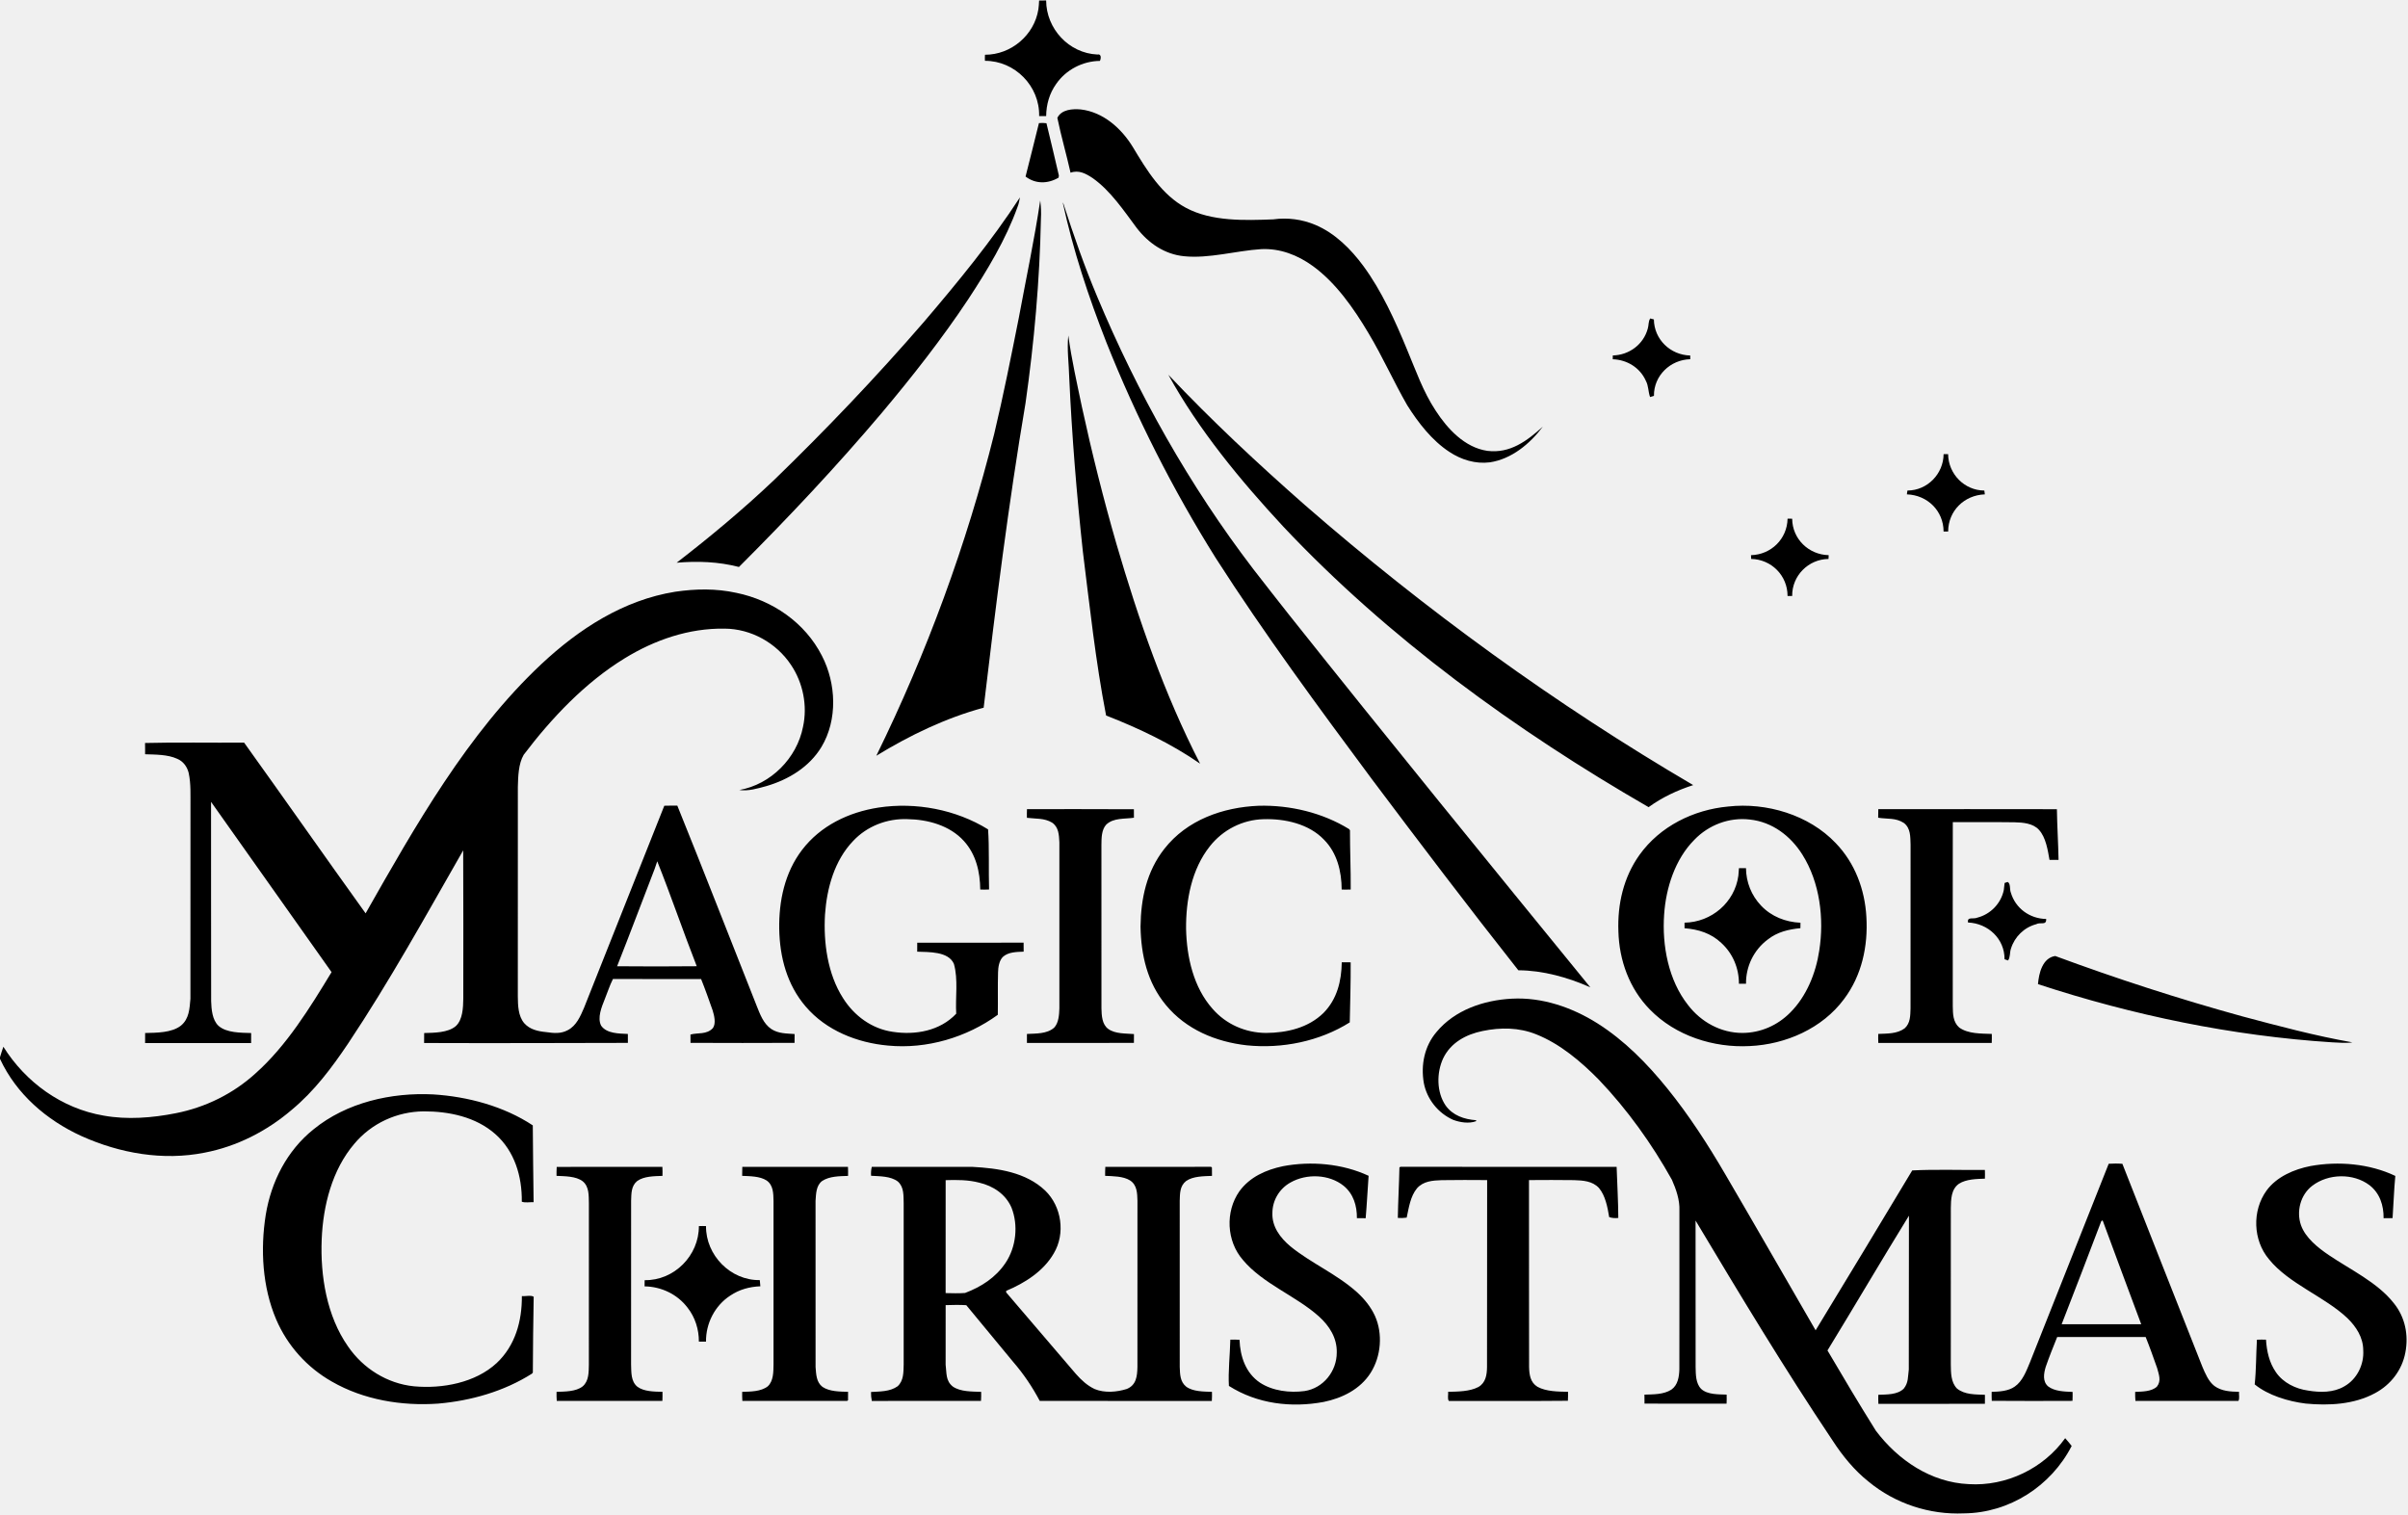
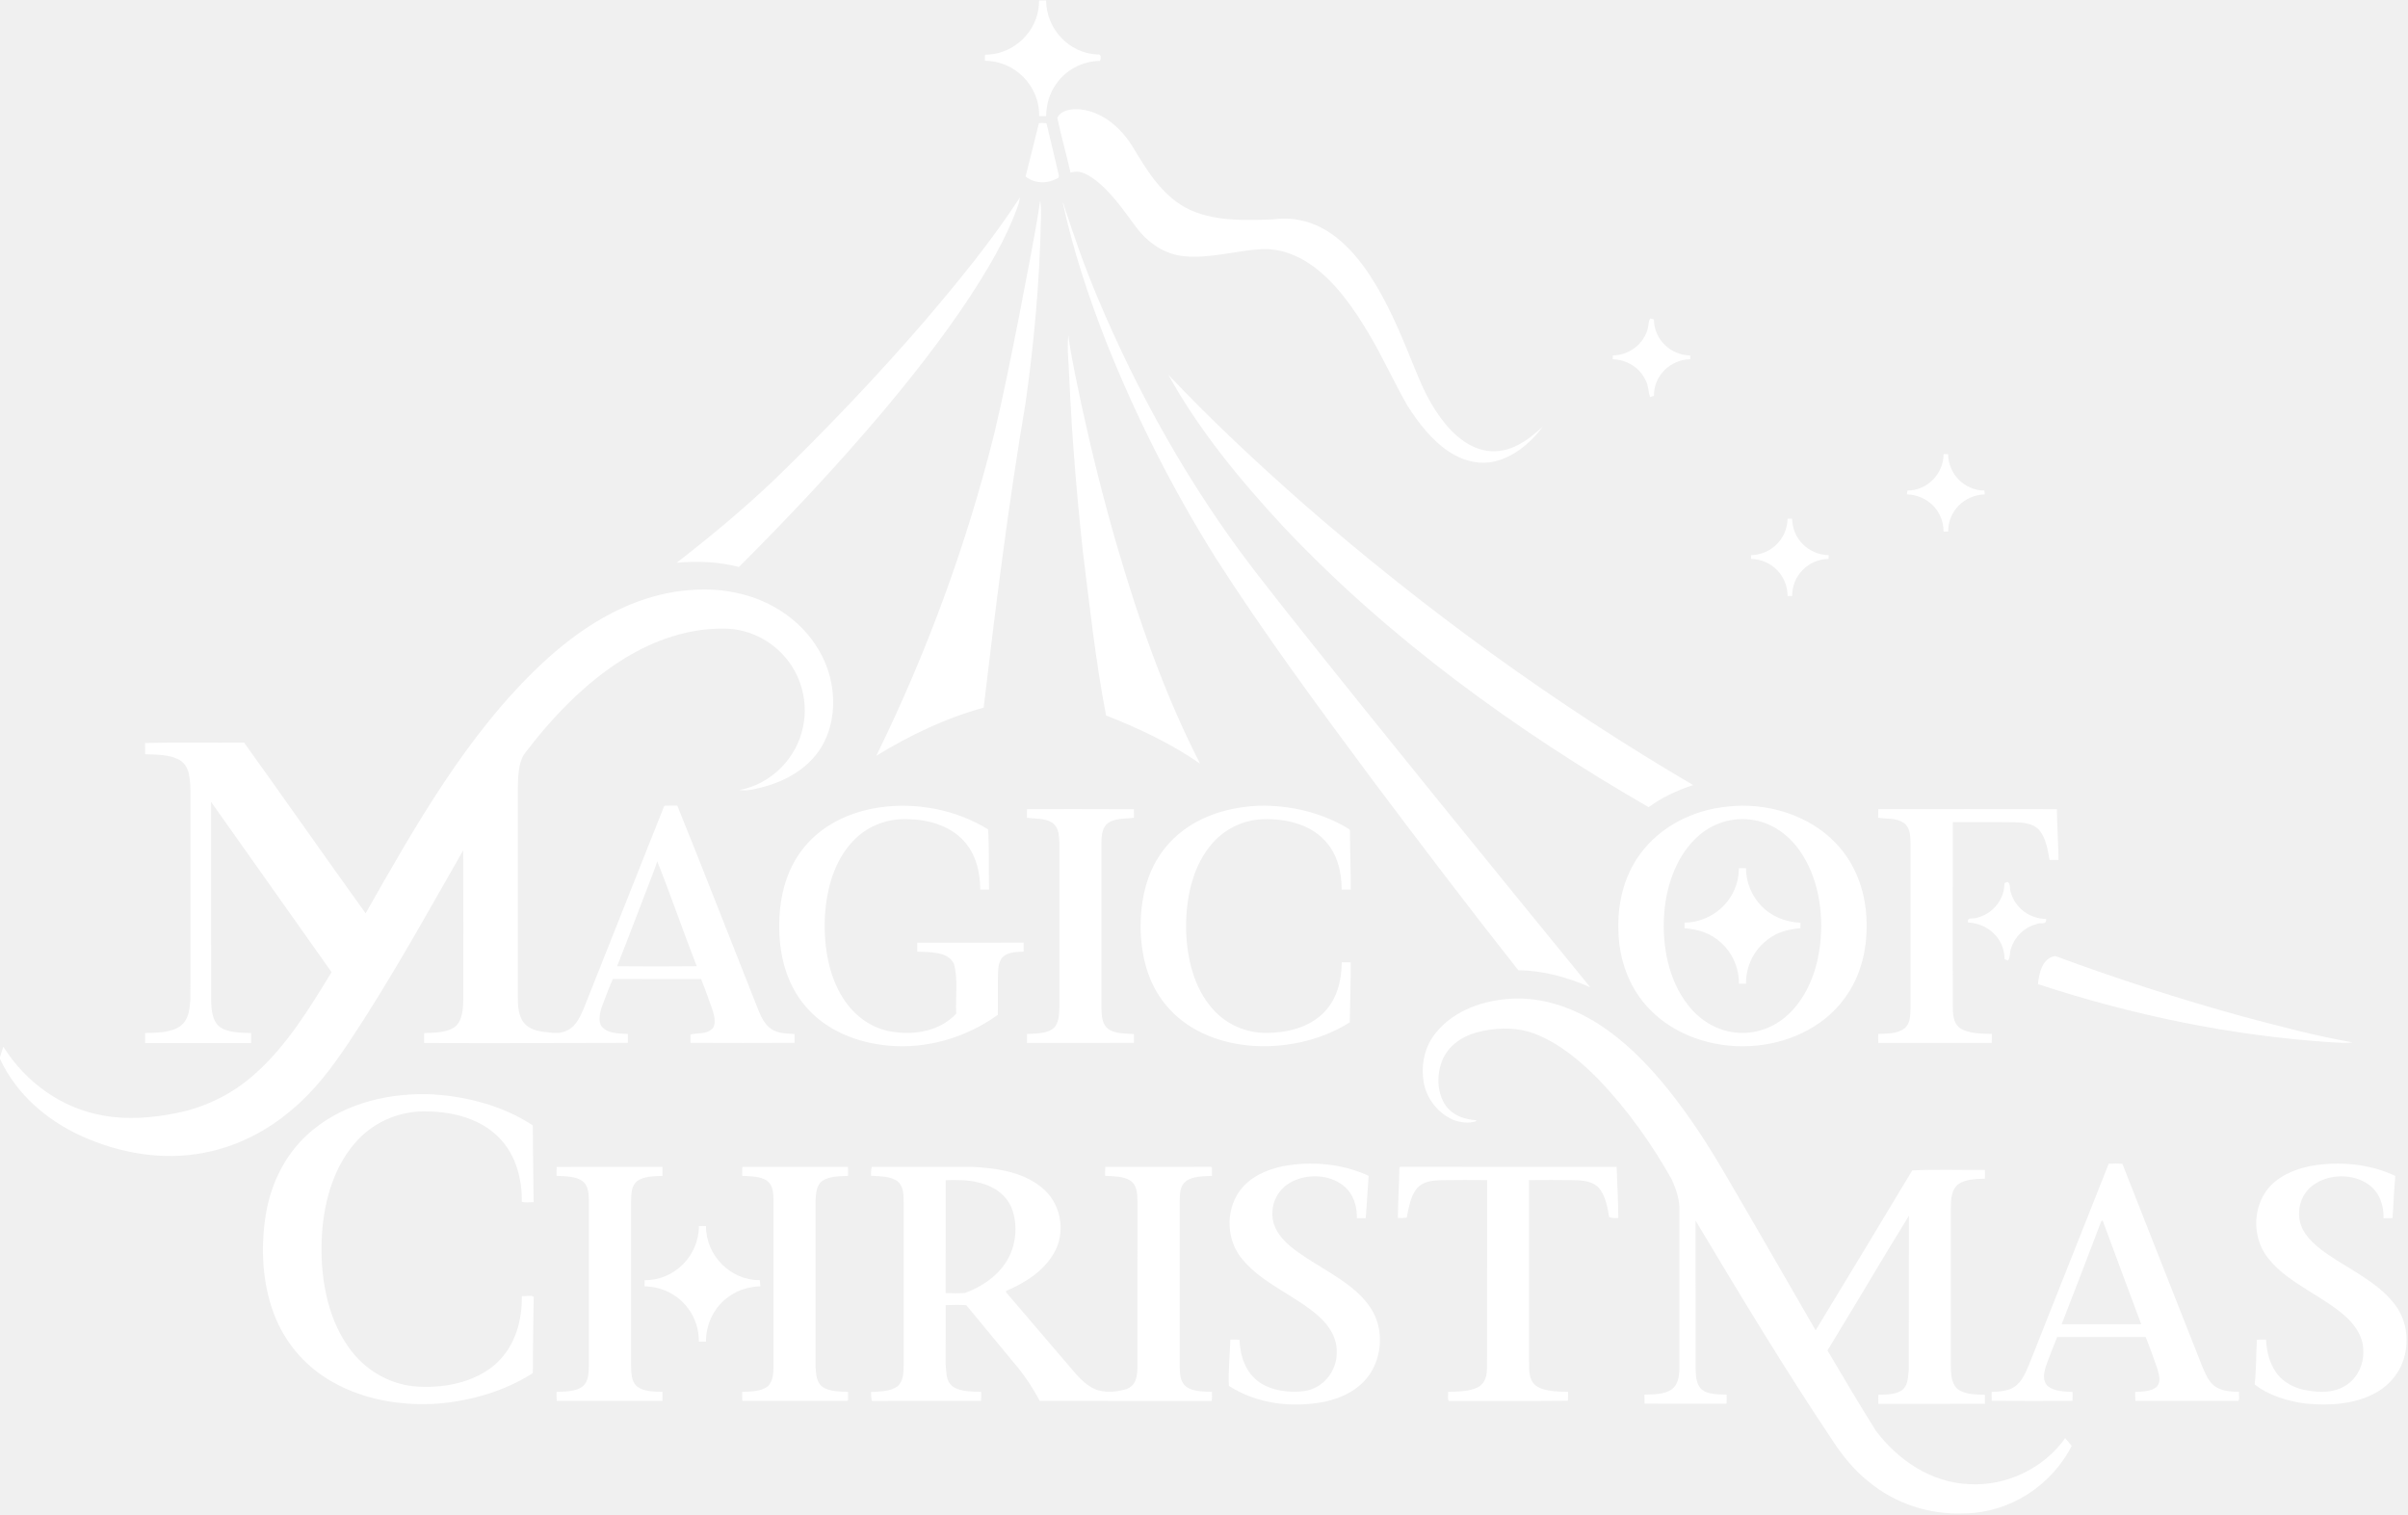
- <svg xmlns="http://www.w3.org/2000/svg" fill="currentColor" viewBox="0 0 1334 839">
+ <svg xmlns="http://www.w3.org/2000/svg" fill="#FFF" viewBox="0 0 1334 839">
  <path d="m575.653.293 3.894-.04c.066 15.68 12.586 29.24 28.36 29.947 2.346-.547 2.08 2.32 1.413 3.547-9.507.08-18.813 4.906-24.213 12.76-3.734 5.213-5.494 11.453-5.547 17.826-1.293.04-2.6.04-3.893-.013.386-16.6-13.427-30.68-30.027-30.627a31.329 31.329 0 0 1 .027-3.36c14.48.027 27.333-10.88 29.586-25.186.214-1.614.347-3.227.4-4.854Zm23.027 60.334c12.533 1.426 22.707 10.6 29.013 21.026 7.587 12.64 15.92 26.347 29.334 33.494 14.226 7.626 32.653 6.986 48.333 6.386 7.907-1.093 16.04-.04 23.4 3.094 10.84 4.586 19.627 13.386 26.52 22.733 10.2 13.893 17.64 30.387 24.187 46.267 4.946 11.746 8.76 23.013 15.786 33.746 6.56 10.16 16.147 20.574 28.72 22.414 12.587 1.573 21.96-5.494 30.734-13.414-7.094 9.48-17.334 17.987-29.36 19.774-7.96 1-15.774-1.4-22.387-5.774-9.627-6.266-17.293-16.2-23.36-25.826-7.547-13.107-13.68-26.987-21.48-39.974-8.027-13.52-17.987-27.88-30.853-37.2-8.36-6.066-18.134-9.853-28.6-9.346-13.867.88-28.907 5.346-42.667 3.933-10.813-1.04-19.8-7.24-26.293-15.693-7.147-9.574-14.454-20.587-24.387-27.6-3.76-2.48-7.64-4.64-12.253-2.987-2.267-10.107-5.227-20.267-7.307-30.387 2.267-4.666 8.4-5.08 12.92-4.666ZM575.56 68.2c1.36-.147 2.747-.12 4.16.067 2.307 9.64 4.667 19.293 6.88 28.96l-.16 1.186c-5.907 3.494-12.787 3.614-18.293-.613 2.533-9.84 4.946-19.733 7.413-29.6Zm-10.533 41.16c-.307 1.8-.627 3.56-1.32 5.267-6.467 18.08-16.84 35.2-27.347 51.213-14.507 21.827-30.907 42.733-47.76 62.787-25.08 29.68-51.747 58.026-79.227 85.493-11.346-2.933-22.866-3.36-34.52-2.36 18.64-14.387 36.76-29.507 53.854-45.707 28.906-28.013 56.72-57.173 83.053-87.613 18.813-22.053 37.467-44.747 53.267-69.08Zm11.24 1.707c.453 3.466.586 6.8.386 10.28-.666 34.026-3.733 68.253-8.52 101.933-9.48 56.04-16.52 112.373-23.2 168.8-20.933 5.653-41 15.333-59.466 26.627 27.933-56.947 50-116.92 65.346-178.467 5.08-21.293 9.334-42.8 13.614-64.267 4-21.6 8.613-43.16 11.84-64.906Zm12.453 1.04.48 1c5.573 17.28 11.533 34.36 18.587 51.133 22.386 53.547 51.16 104.8 86.426 150.933 6.574 8.52 13.24 16.96 19.894 25.427 55.066 69.24 110.986 137.853 166.906 206.413-12.413-5.52-26.24-9.386-39.88-9.453-27.466-34.76-54.36-70.24-80.973-105.667-29.813-40.16-59.653-80.6-86.653-122.72-23.694-37.813-44.107-78.106-60.614-119.56-9.973-25.466-18.36-50.773-24.173-77.506Zm325.52 64.32 1.987.546c.133 11.08 9.146 19.734 20.133 19.987l.013 2.053c-11.04.28-20.253 9.107-20.106 20.307l-2.147.653c-1.093-2.946-.787-6.173-2.373-9.066-3.24-7.254-10.44-11.614-18.294-11.867-.026-.693-.026-1.4.014-2.107 9.04-.2 17.04-6.106 19.386-14.906.574-1.8.24-4.107 1.387-5.6Zm-322.413 9.44c1.8 13.253 4.8 26.4 7.52 39.493 5.573 25.613 11.933 51.04 19.213 76.227 12.107 41.4 26.507 83.093 46.28 121.506-16.093-11.16-33.907-19.573-52.08-26.693-5.813-29.987-9.08-60.533-12.867-90.84-3.48-32.027-6.066-64.08-7.546-96.267-.174-7.733-1.36-15.733-.52-23.426Z" />
  <path d="M647.227 207.6c24.026 25.44 49.373 49.08 75.64 72.187C789.6 337.893 861.653 390.213 938.013 434.96c-8.813 2.853-17.2 6.773-24.706 12.227-73.334-42.294-144.2-93.654-202.387-155.44-23.747-25.6-46.813-53.48-63.693-84.147Zm429.503 44.014 2.5.013c.13 10.96 9.02 20.107 20.06 20.147.14.693.23 1.4.28 2.12-11.37.4-20.28 9.106-20.32 20.6-.84.026-1.69.026-2.53 0-.03-11.48-8.95-20.214-20.32-20.6.05-.72.16-1.427.31-2.12 11.01-.027 19.93-9.214 20.02-20.16Zm-83.89 35.773c.08 11.173 9.12 19.96 20.23 20.186 0 .707-.03 1.414-.1 2.107-11.17.12-20.277 9.32-20.13 20.507-.867.04-1.72.04-2.56.013.04-11.267-8.92-20.32-20.16-20.533l-.093-2.08c11.173-.32 20.053-8.987 20.266-20.24a31.722 31.722 0 0 1 2.547.04Zm-584.893 41.066c19.986 4.107 38.04 16.48 47.386 34.867 7.947 15.347 8.787 35.52-.293 50.573-6.733 11.08-18.187 18.014-30.387 21.6-4.786 1.307-10.12 2.947-15.053 2.187 17.48-3.107 31.88-17.64 35.267-35.027 2.546-11.64.013-24.333-6.614-34.213-8.12-12.253-22.173-20.107-36.92-20.16-19.72-.293-38.6 6.227-55.28 16.453-21.92 13.427-40.48 33.054-55.92 53.427-2.96 5.04-3.093 12.107-3.253 17.84-.04 38.667-.013 77.333-.013 116 .053 4.987.16 10.867 3.546 14.88 3.16 3.573 7.72 4.507 12.254 4.947 4.16.6 8.053.973 11.88-1.094 4.773-2.466 6.973-7.68 8.986-12.346 14.867-37.254 29.614-74.747 44.48-111.987 2.4-.093 4.814-.04 7.214-.053 14.76 36.44 29.306 74.053 43.88 110.706 1.893 4.72 3.76 10.067 8.173 13.04 3.947 2.614 8.493 2.454 12.92 2.8.013 1.627.013 3.254-.027 4.88-19.2.08-38.44.094-57.64 0a130.62 130.62 0 0 1-.026-4.6c4.013-1.16 8.933.214 12.453-3.613 1.787-2.613.707-6.947-.16-9.76-2.04-5.827-4.107-11.667-6.4-17.387-16.28-.013-32.56.014-48.84-.013-1.813 3.573-3.027 7.52-4.56 11.24-1.667 4.187-4.213 10.253-1.987 14.587 3.08 4.493 9.987 4.373 14.814 4.613.026 1.64.026 3.293.013 4.947-37.507.08-75.413.213-112.893.066-.014-1.84.013-3.68.04-5.52 5.48-.16 13.12-.093 17.533-3.853 3.84-3.573 4.053-10.2 4.133-15.107 0-27.306.107-54.96-.053-82.253-20.587 35.96-40.747 72.547-63.76 107.027-9.093 13.506-18.653 26.293-31.267 36.773-13.813 11.8-30.32 20.24-48.213 23.68-23.053 4.6-46.947.387-68.2-9.173C25.813 620.6 9.04 606.16 0 586.64v-.907c.6-1.946 1.16-3.893 1.867-5.8 12.386 19.72 32.346 34.187 55.48 38.134 13.066 2.386 27.04 1.266 40.013-1.307 16.36-3.213 31.707-10.733 44.067-21.96 17.28-15.307 30.36-36.613 42.253-56.213-22.08-31.2-44.707-63.24-66.76-94.334.053 36.8-.04 73.614.053 110.414.147 4.426.587 10.4 4.04 13.64 4.467 4 12.48 3.84 18.12 4.026.027 1.854.04 3.707-.013 5.56-19.573.014-39.16.027-58.733-.013a192.98 192.98 0 0 1 .013-5.56c6.227-.16 14.707-.067 19.827-4.093 4.586-3.774 4.786-9.4 5.266-14.867.04-35.56.014-71.133.027-106.693-.053-6.24.32-12.24-.987-18.414-.853-3.48-3.04-6.506-6.413-7.88-5.213-2.4-12.107-2.306-17.733-2.493-.027-2.08.04-4.16-.04-6.24 17.08-.453 37.4-.053 54.88-.213 22.506 31.346 44.8 63.266 67.32 94.586 27.506-48.413 56.426-99.68 97.386-138.106 20.84-19.494 45.494-35.48 74.12-40.067 11.374-1.667 22.614-1.853 33.894.613Zm-45.267 152.92c-6.96 17.974-13.707 36.04-20.813 53.96 14.666.12 29.466.147 44.12-.013-7.507-19.187-14.267-39.04-21.88-58.133-.44 1.4-.907 2.8-1.427 4.186Z" />
  <path d="M486.68 447.414c20.613-3.134 42.907 1.066 60.693 12.08.734 9.56.24 23.173.56 33.306-1.64.08-3.266.094-4.893.027-.08-9.733-2.333-19.48-9.027-26.853-7.8-8.667-20.04-11.987-31.346-12.147-11.227-.427-22.36 3.867-30.067 12.12-10.347 10.8-14.533 26.133-15.56 40.707-.907 15.546 1.427 32.96 9.973 46.306 6.16 9.827 16 17.067 27.614 18.707 12.52 1.907 26.106-.507 35.106-10.053-.546-8.987 1.187-18.947-1.28-27.6-3.053-7.04-14.013-6.48-20.333-6.76-.027-1.654-.027-3.307.013-4.974 19.627-.053 39.307-.026 58.934-.013.04 1.653.053 3.32.026 4.973-3.866.16-8.546.134-11.573 2.96-2.027 2.107-2.547 5.667-2.613 8.467-.227 7.853 0 15.72-.134 23.56-17.32 12.573-39.4 19.107-60.786 17.053-17.094-1.533-34.307-8.333-45.64-21.626-10.36-12.054-14.387-27.347-14.667-42.987-.24-15.493 3.053-31.2 12.6-43.733 10.293-13.52 25.867-20.947 42.4-23.52Zm210.653-1.001c17.307-.44 35.24 3.8 50.054 12.934l.48.666c-.027 10.92.493 21.814.413 32.8a78.315 78.315 0 0 1-5.013.027c-.04-10.067-2.507-20.293-9.8-27.64-8.374-8.787-21.734-11.707-33.467-11.347-11.653.28-22.587 5.88-29.773 15.027-10.107 12.72-13.307 29.907-13.16 45.787.346 15.533 4.08 32.346 14.68 44.253 7.453 8.573 18.253 13.293 29.586 13.36 11.534-.067 23.387-2.773 31.867-11.08 7.52-7.627 9.96-17.64 10.12-28.08 1.653-.027 3.293-.013 4.933.04.067 11.24-.28 22.067-.506 33.267-16.707 10.533-37.534 14.72-57.08 12.706-17.16-1.933-33.64-8.786-44.814-22.36-10.266-12.413-13.733-27.626-14.013-43.413.187-15.56 3.373-30.547 13.147-43.027 12.573-16.093 32.466-23.106 52.346-23.92Zm260.04.427c21.134-2.387 44.697 4.56 59.557 20.227 10.68 11.026 16.18 25.733 17.02 40.933.96 16.173-2.52 32.427-12.39 45.533-12.07 16.294-32.307 25.107-52.24 26.014-20.053 1.066-41.107-5.667-55.293-20.227-11.36-11.573-17.027-27.24-17.454-43.32-.573-15.067 2.854-30.027 11.707-42.4 11.373-15.84 29.92-24.987 49.093-26.76Zm50.467 79.827c2.8-17.707.35-37.8-9.347-53.187-6.533-10.373-16.706-18.133-29.146-19.44-11.414-1.347-22.814 3.013-30.72 11.253-10.627 10.667-15.734 26.64-16.72 41.374-1.214 17.133 2.373 36.413 13.24 50.146 7.2 9.414 18.2 15.494 30.186 15.467 10.014-.053 19.334-4.16 26.374-11.227 9.083-9.026 14.253-21.893 16.133-34.386ZM568.933 448.28c19.734.053 39.507-.08 59.227.067.053 1.56.067 3.12.027 4.693-5.147.773-11.28-.053-15.347 3.813-2.64 2.867-2.627 7.494-2.667 11.147 0 30.213-.026 60.453.014 90.667.093 3.893.293 8.893 3.773 11.4 3.853 2.813 9.773 2.453 14.24 2.84.013 1.626 0 3.253-.027 4.866-19.746.107-39.52.04-59.266.04a123.05 123.05 0 0 1 0-4.973c4.973-.267 11.106.053 15.093-3.493 2.52-2.68 2.76-7.187 2.88-10.667.027-30.68.027-61.36 0-92.027-.213-4.08-.36-8.413-4.067-10.92-4.373-2.6-8.96-2.013-13.92-2.653a72.331 72.331 0 0 1 .04-4.8Zm471.617.027c32.93-.027 66.01-.054 98.94.013.14 9.467.75 18.64.92 28.08-1.65.053-3.32.053-5.01 0-.96-5.427-2-12.426-5.83-16.64-3.33-3.68-8.92-4.08-13.57-4.2-11.39-.16-22.79-.027-34.17-.08-.06 33.773-.03 68.067-.02 101.88.08 4.347.06 8.8 3.58 11.934 4.98 3.56 12.18 3.306 18.04 3.533.04 1.666.04 3.333-.04 5h-62.83c-.09-1.667-.08-3.334-.04-5 4.97-.24 10.41.026 14.63-3.094 3.21-2.88 3.12-7.066 3.26-11.04.04-30.226.02-60.466.02-90.693-.16-4.36.12-9.093-3.7-12.053-4.62-3-9.1-2.067-14.25-2.907-.01-1.587.01-3.16.07-4.733Z" />
  <path d="M963.36 480.973h3.893c.067 7.76 3 15.134 8.347 20.76 5.773 6.094 13.533 9.094 21.84 9.494.013 1 0 2-.04 3-6.64.666-12.813 2.106-18.147 6.333-7.68 5.773-12.08 14.84-11.986 24.453-1.294.054-2.6.054-3.92.014.04-8.574-3.4-16.827-9.774-22.614-5.653-5.36-12.72-7.56-20.36-8.146a39.542 39.542 0 0 1 0-3.08c14.92-.254 27.814-11.2 29.827-26.08.12-1.374.227-2.76.32-4.134Zm147.17 8.227 1.66-.573c1.76.826 1.05 4.133 1.76 5.8 2.52 8.786 10.52 14.573 19.6 14.706.22 3.8-3.16 1.56-5.55 2.907-6.67 1.787-11.92 6.96-13.96 13.533-.75 2.067-.29 4.827-1.61 6.56l-1.94-.693c.08-11.36-9.16-19.88-20.22-20.347-.64-3.453 3.02-1.68 5.1-2.68 7.34-1.853 13.18-7.88 14.71-15.306.2-1.294.35-2.6.45-3.907Zm28.04 40.453c33.99 12.56 68.48 23.747 103.4 33.374 20.23 5.386 40.6 10.853 61.22 14.466-3.8.587-7.38.107-11.2-.013-55.35-3.547-110.31-14.947-162.98-32.24.51-5.973 2.44-14.507 9.56-15.587Zm-301.023 23.64c16.786-.893 33.373 4.814 47.453 13.694 15.013 9.52 27.52 22.28 38.653 36.026 12.04 14.867 22.64 31.294 32.267 47.814 16.787 28.653 33.24 57.48 49.91 86.2 17.93-29.4 35.77-59.054 53.52-88.574 12.44-.666 27.48-.146 40.25-.266.05 1.613.07 3.226.01 4.826-4.58.16-10.38.24-14.37 2.814-4.36 3.026-4.43 8.72-4.51 13.506-.02 28.894-.01 57.787-.01 86.667.08 4.547.01 9.747 3.39 13.253 4.3 3.534 10.26 3.28 15.52 3.507.02 1.653.02 3.32-.02 4.973-19.64.067-39.36.027-59.01.027a69.474 69.474 0 0 1-.04-5c4.56-.213 10.6.067 14.09-3.413 2.67-3.28 2.27-6.72 2.8-10.627.11-28.387-.04-56.8.08-85.187-15.25 24.734-29.97 49.854-45.13 74.654 8.76 14.946 17.65 29.853 26.84 44.533 12.36 16.333 30.52 28.6 51.44 29.533 20.65 1.28 41.4-8.626 53.4-25.466 1.27 1.386 2.44 2.84 3.6 4.32-11.43 22.253-34.53 37.12-59.68 37.346-19.03.854-38.16-5.413-52.83-17.586-7.88-6.227-14.5-14.387-19.94-22.774-26.843-40.066-51.19-80.56-75.91-121.866.04 27.053 0 54.106.027 81.146.093 4.067.026 9.067 3.093 12.147 3.507 3.227 9.667 2.96 14.093 3.133a56.655 56.655 0 0 1-.04 5.014c-15.146-.014-30.32.04-45.453-.027a103.07 103.07 0 0 1-.04-4.973c4.893-.174 10.627 0 14.92-2.774 3.627-2.52 4.293-7.146 4.427-11.24.066-29.333 0-58.68.026-88.013.24-5.8-1.84-11.773-4.16-17.013-11.16-19.974-24.64-38.827-40.44-55.4-9.866-10.054-21.6-20-34.826-25.214-9.494-3.813-19.694-3.866-29.6-1.813-9.134 1.853-17.68 6.44-21.854 15.16-3.706 7.973-3.693 18.733 1.374 26.133 3.986 5.547 10.306 7.654 16.893 8.147.067.133.04.307-.067.533-3.866 1.467-8.813.68-12.64-.733-8.333-3.68-14.586-11.493-16.28-20.467-1.72-9.973.347-20.36 7-28.173 10.147-12.28 26.28-17.693 41.774-18.507ZM240 606.333c19.08 1.187 39.12 6.534 55.16 17.16.093 14.147.267 28.4.453 42.547-2.013-.093-4.72.44-6.546-.267.186-13.96-3.947-28.026-14.694-37.48-10.773-9.52-25.693-12.613-39.706-12.573-14.76.147-28.854 6.6-38.347 17.933-12.36 14.454-17.347 34.387-18.107 53.014-.813 20.133 2.774 42.413 14.56 59.253 8.387 12.253 21.72 20.64 36.587 22.133 15.573 1.44 33.973-1.906 45.8-12.893 10.307-9.667 14.053-23.293 13.947-37.093 1.786.226 5.2-.64 6.546.386-.28 14-.386 28.014-.466 42.014l-.534.6c-15.4 9.786-33.866 15.026-51.96 16.573-20.12 1.413-41.24-2.067-58.853-12.213-13.773-7.814-24.627-19.907-30.853-34.454-7.64-17.933-8.8-38.8-5.774-57.88 3.014-18.44 11.76-35.613 26.48-47.413 18.267-14.907 43.134-20.52 66.307-19.347Zm470.693 39.787c15.627-2.973 33-1.453 47.494 5.307-.574 7.8-.947 15.72-1.627 23.493-1.613.013-3.24.013-4.853-.027.066-6.866-1.894-13.44-7.347-17.92-8.053-6.466-20.547-6.88-29.413-1.853-6.134 3.4-10.04 9.853-10.054 16.88-.32 7.627 4.374 13.813 9.934 18.48 11.453 9.373 25.733 15.333 37.106 25.6 4.027 3.707 7.454 7.933 9.76 12.92 4.467 9.92 3.427 22.467-2.4 31.627-5.76 9.066-15.72 13.986-25.973 16.08-18.013 3.373-36.88 1.066-52.52-8.867-.48-7.72.613-17.653.787-25.627 1.706-.066 3.4-.04 5.093.08.36 9.227 3.373 18.347 11.32 23.734 7.027 4.626 16.533 5.733 24.707 4.653 10.386-1.56 17.866-10.973 17.84-21.347.186-8.08-4.067-14.746-9.88-19.986-12.52-11.28-31.147-18.134-42.094-31.28-9.133-10.44-9.893-26.8-1.946-38.094 5.786-7.933 14.706-11.866 24.066-13.853Z" />
  <path d="M1168.19 644.76c2.49-.16 5.1-.186 7.58.027 14.64 37.467 29.58 74.893 44.28 112.347 1.6 3.76 3.39 8.16 6.71 10.733 3.99 2.92 8.88 3.147 13.63 3.24-.16 1.427.48 3.933-.39 5.04-18.99.027-38.01.027-57 0a49.23 49.23 0 0 1-.15-5c3.86-.2 9.04-.093 12.07-2.933 2.53-3.267 1.04-6.667.12-10.214-2.03-5.773-4.08-11.586-6.37-17.266-16.34.04-32.68-.014-49.02.013-2.2 5.493-4.45 11.013-6.37 16.6-1.05 3.613-1.84 7.947 1.35 10.747 3.64 2.8 9.18 2.88 13.56 3.066a74.58 74.58 0 0 1-.06 4.96c-14.88.054-29.85.094-44.72-.026-.08-1.654-.1-3.32-.06-4.974 4.16-.093 9.29-.386 12.8-2.92 4.28-2.92 6.41-8.626 8.34-13.24 14.58-36.733 29.16-73.453 43.7-110.2Zm-26.07 88.92c14.69.027 29.4.027 44.09 0-7.18-19.16-14.29-38.373-21.38-57.56l-.75.44c-7.27 19.054-14.51 38.134-21.96 57.12Zm137.89-87.666c15.43-2.8 32.71-1.32 46.96 5.48-.74 7.786-.97 15.56-1.52 23.373-1.65.053-3.32.08-4.97.053.08-7.053-2.07-13.853-7.81-18.293-8.98-6.773-22.84-6.48-31.72.333-6.54 5-8.9 14.187-6.23 21.853 2.49 6.987 9.37 12.44 15.32 16.48 11.95 8.12 27.01 15.147 36.05 26.641 6.31 7.72 8.34 17.733 6.44 27.44-1.82 9.693-8.08 17.799-16.73 22.439-11.59 6.307-25.61 7.041-38.49 5.801-9.54-1.174-20.76-4.521-28.24-10.627.88-8.187.73-16.52 1.24-24.747 1.68-.08 3.36-.08 5.02-.027.42 6.454 1.79 12.707 5.54 18.094 3.98 5.786 10.93 9.173 17.77 10.107 6.67 1.12 14.09 1.213 20.09-2.347 7.04-3.947 11-12.12 10.47-20.08-.05-7.04-3.92-12.973-8.79-17.72-12.62-11.933-32.5-19.027-43.42-32.6-8.91-10.547-9.44-26.907-1.36-38.054 5.62-7.693 15.28-11.813 24.38-13.599Zm-971.597.479c19.494-.053 39.04-.026 58.534-.013.093 1.667.093 3.333.053 4.987-4.453.186-10.213.12-14 2.853-3.413 2.8-3.213 6.987-3.373 11.013-.054 30.227-.027 60.44-.014 90.667.16 4.253-.173 9.293 3.48 12.28 3.654 2.747 9.547 2.72 13.907 2.827.04 1.68.027 3.36-.053 5.04-19.48.026-39.027.026-58.507 0-.12-1.68-.16-3.347-.12-5.027 4.493-.16 10.707-.067 14.427-3 3.533-2.933 3.386-7.92 3.48-12.093.04-29.787.026-59.574.013-89.374-.12-4.266.227-9.186-3.427-12.186-3.773-2.907-9.986-2.774-14.506-3.014a68.42 68.42 0 0 1 .106-4.96Zm102.814-.026h58.533c.08 1.666.093 3.346.053 5.013-4.706.173-10.226.12-14.333 2.8-3.413 2.547-3.4 7.173-3.68 11.027-.013 30.68-.04 61.373.013 92.053.334 4 .36 8.36 3.827 11.014 3.893 2.626 9.653 2.613 14.173 2.733a90.73 90.73 0 0 1-.013 4.666l-.533.374c-19.307.013-38.707.04-58.014-.014a57.425 57.425 0 0 1-.093-5.013c4.587-.146 10.373-.093 14.187-3.067 3.186-2.986 3.106-8.026 3.173-12.053.027-30.227.053-60.453 0-90.667-.08-4.106-.093-8.733-3.84-11.32-3.693-2.4-9.293-2.36-13.533-2.56-.027-1.653 0-3.32.08-4.986Zm71.733.013c18.56-.013 37.16-.027 55.733 0 14.134.733 29.654 2.947 40.347 13.147 9.133 8.84 11.267 23.853 4.733 34.8-5.706 9.893-16.053 16.426-26.36 20.746l-.013.854c12.907 15.04 25.84 30.16 38.693 45.24 2.987 3.36 6.227 6.373 10.334 8.306 5.52 2.28 12.2 1.707 17.786-.04 5.307-2.173 5.787-7.08 5.907-12.146.04-30.694.027-61.4.013-92.107-.106-4.2-.186-8.76-4.12-11.307-3.8-2.36-9.466-2.32-13.786-2.52a68.937 68.937 0 0 1 .106-4.973c19.507-.053 39.054.027 58.574-.027l.48.387c.053 1.547.066 3.093.04 4.627-4.52.2-10.547.133-14.374 2.88-3.493 2.786-3.373 6.906-3.506 10.96 0 30.68-.014 61.36.013 92.026.16 4.054.147 8.12 3.56 10.907 3.76 2.8 9.827 2.72 14.293 2.88a52.98 52.98 0 0 1-.08 5.053c-31.733-.04-63.6.027-95.333-.04-4.067-7.68-8.933-14.92-14.627-21.493a19177.117 19177.117 0 0 0-26.066-31.533c-3.774-.24-7.64-.134-11.427-.027-.053 10.987-.027 21.987-.013 32.973.6 4.6-.08 8.92 3.986 12.134 4.2 2.946 10.787 2.746 15.694 2.933a52.406 52.406 0 0 1-.094 5.013c-20.12.054-40.346.027-60.48.027a22.314 22.314 0 0 1-.44-4.96c5-.32 10.48-.133 14.76-3.187 3.374-3.146 3.214-7.746 3.334-12.013.026-29.773.026-59.56 0-89.333-.134-4.28.266-8.947-3.227-12.067-3.973-3.04-10.107-2.893-14.827-3.187-.133-1.706 0-3.36.387-4.933Zm40.92 7.36c-.053 20.84-.027 41.733-.013 62.573 3.56.054 7.2.214 10.746-.066 9-3.4 17-8.547 22.427-16.654 5.893-8.76 7.187-20.88 3.307-30.666-3.254-7.48-10.174-12-17.92-13.814-5.934-1.573-12.454-1.573-18.547-1.373Zm251.387-7.04.533-.347c39.92.04 79.853 0 119.787.014.32 9.546.88 18.706.933 28.293-1.8.227-3.48.08-5.053-.44-.88-5.347-2.08-11.907-5.68-16.16-3.64-3.88-8.814-4.16-13.787-4.333-8.32-.12-16.653-.094-24.96-.027.053 34.507-.04 69.067.053 103.573.12 4.294.667 8.494 4.64 10.947 4.854 2.68 11.534 2.653 16.934 2.787.04 1.653.013 3.306-.08 4.96-21.627.226-44.187.04-65.92.093-.92-1.04-.24-3.653-.414-5.053 5.36-.134 11.88-.12 16.747-2.667 4.093-2.36 4.733-6.733 4.787-11.067.106-34.493-.027-69.066.066-103.573-8.386-.067-16.8-.093-25.186.04-4.974.173-10.134.52-13.667 4.507-3.707 4.506-4.507 10.746-5.72 16.253-1.6.24-3.227.28-4.907.16.147-9.267.707-18.627.894-27.96Z" />
  <path d="M387.173 679.293a49.01 49.01 0 0 1 3.947 0c-.147 16.134 13.587 30.187 29.8 29.92l.307 3.427c-5.96.227-11.76 1.8-16.72 5.187-8.48 5.52-13.507 15.373-13.387 25.466-1.307.04-2.627.04-3.947 0 .027-6.786-2.066-13.453-6.28-18.813-5.64-7.44-14.52-11.653-23.813-11.8l.053-3.427c16.374.267 30.12-13.653 30.04-29.96Z" />
</svg>
